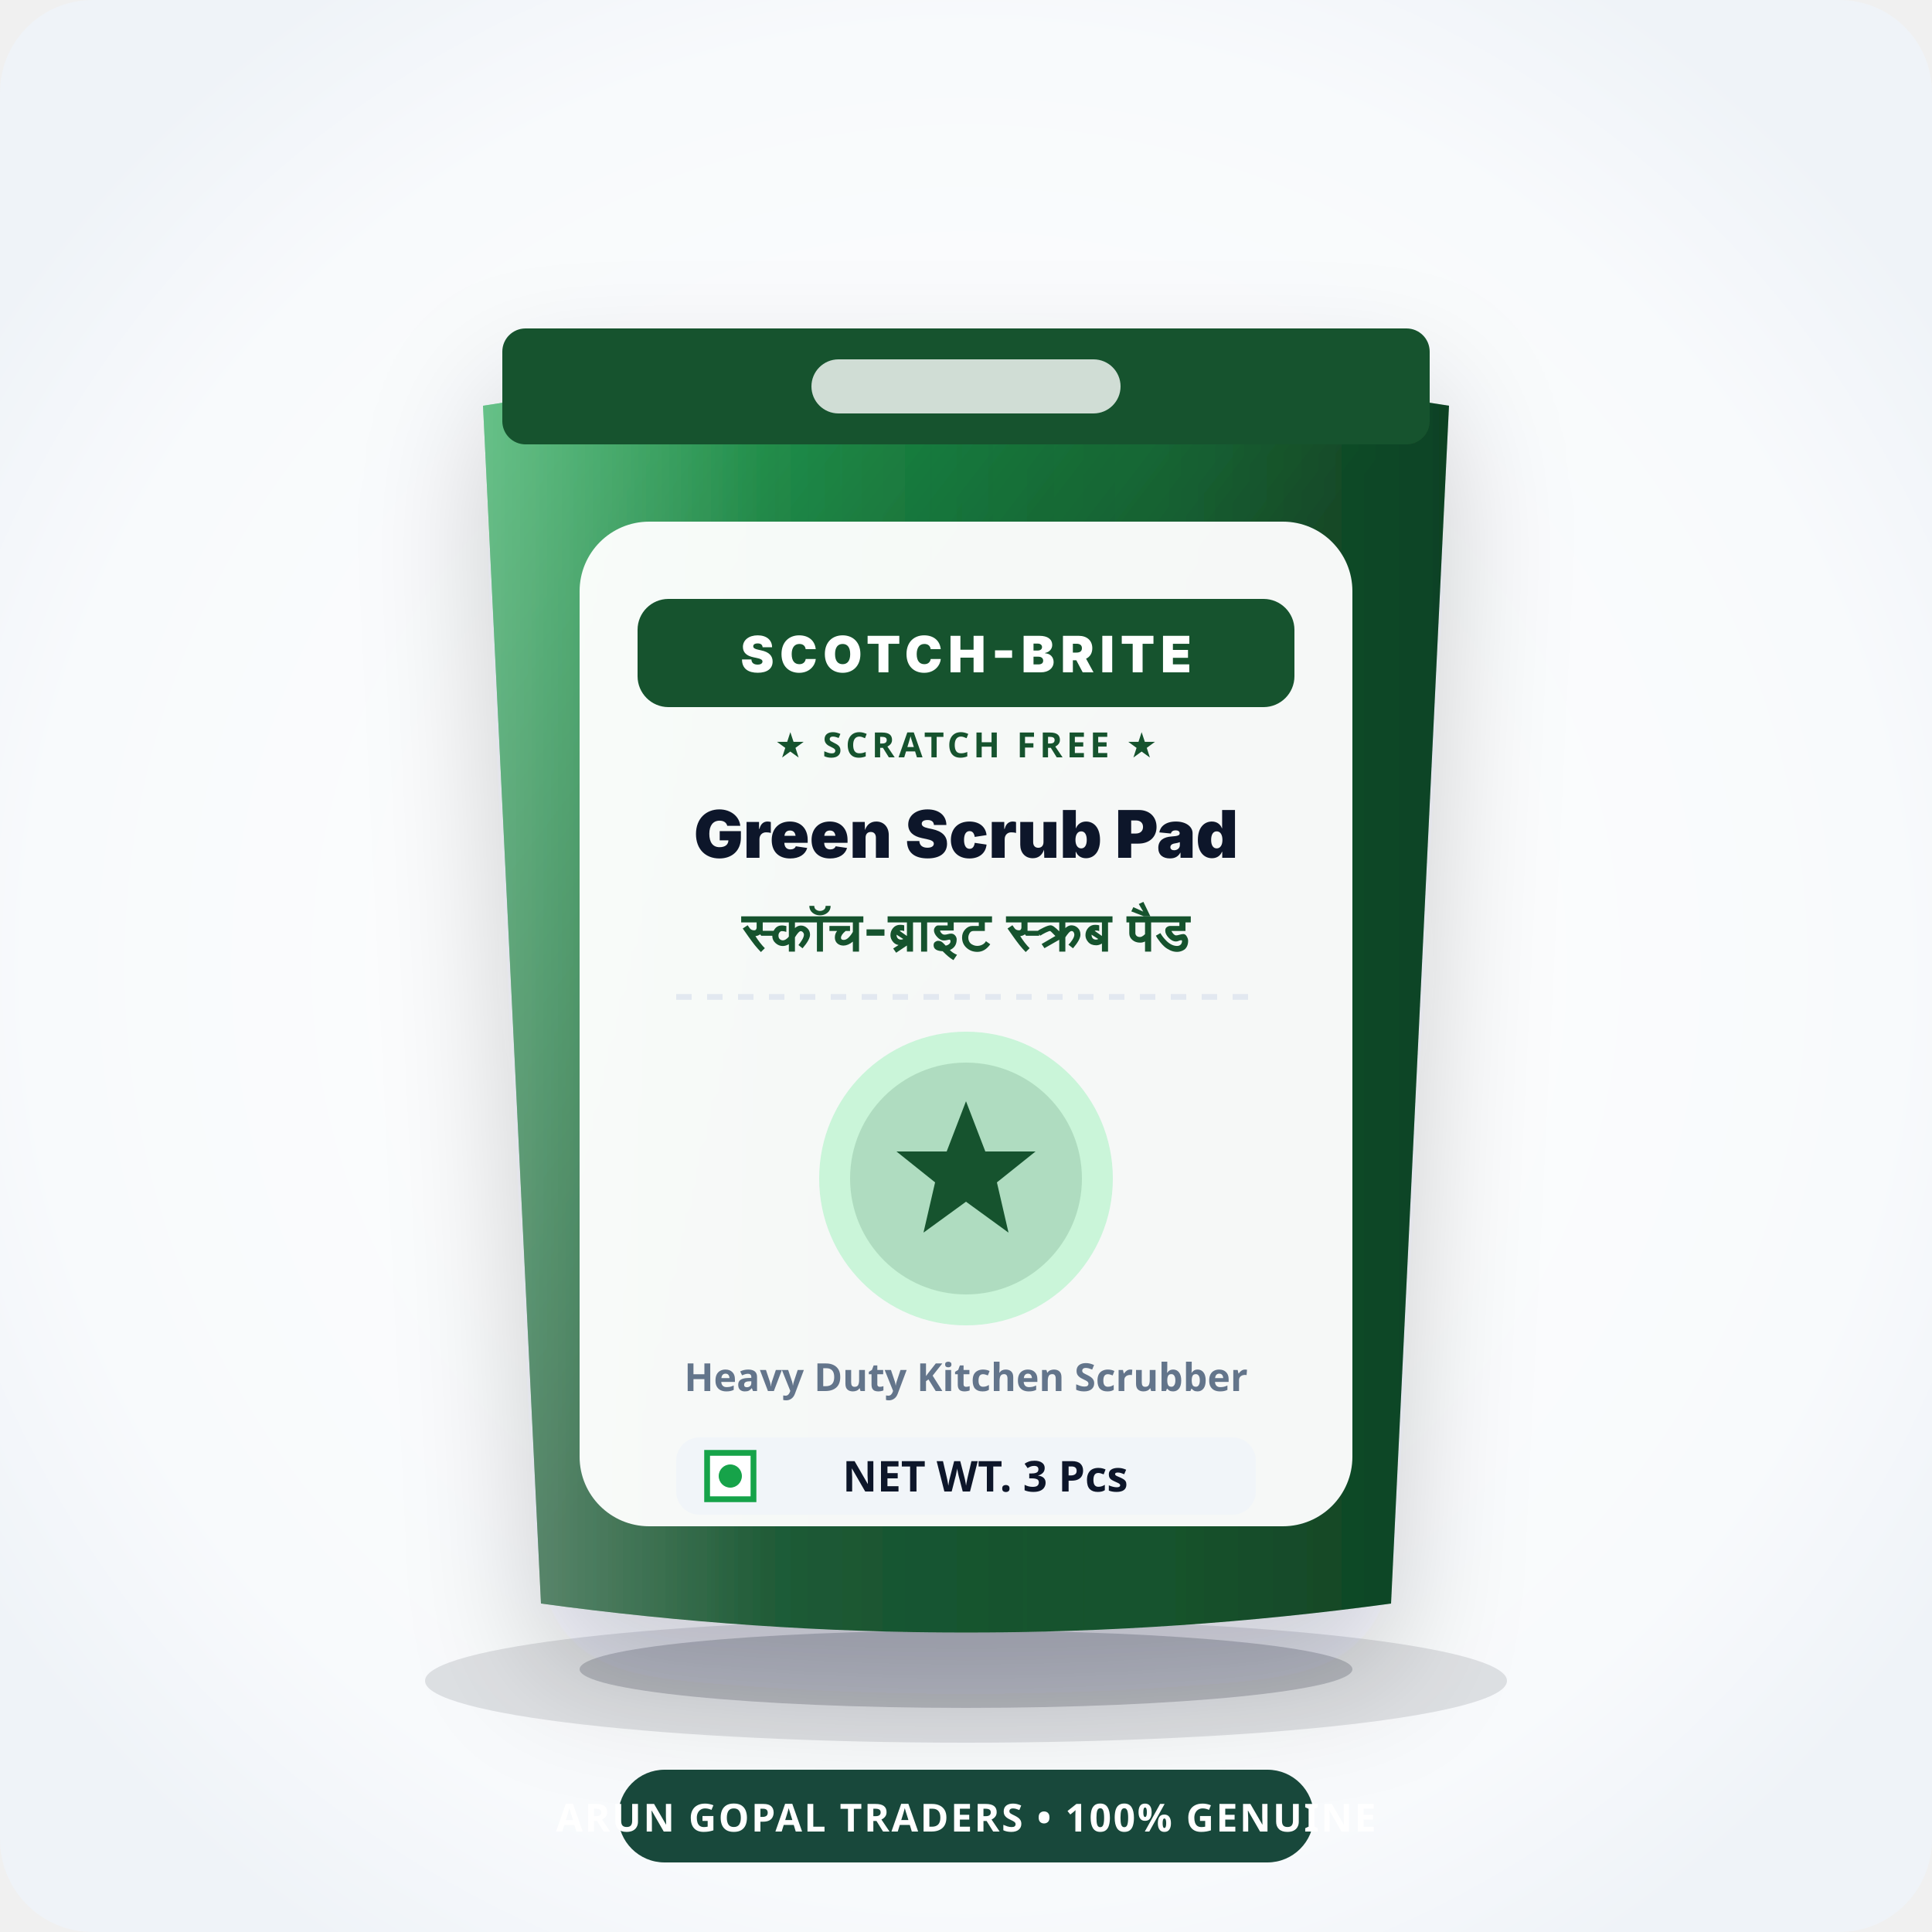
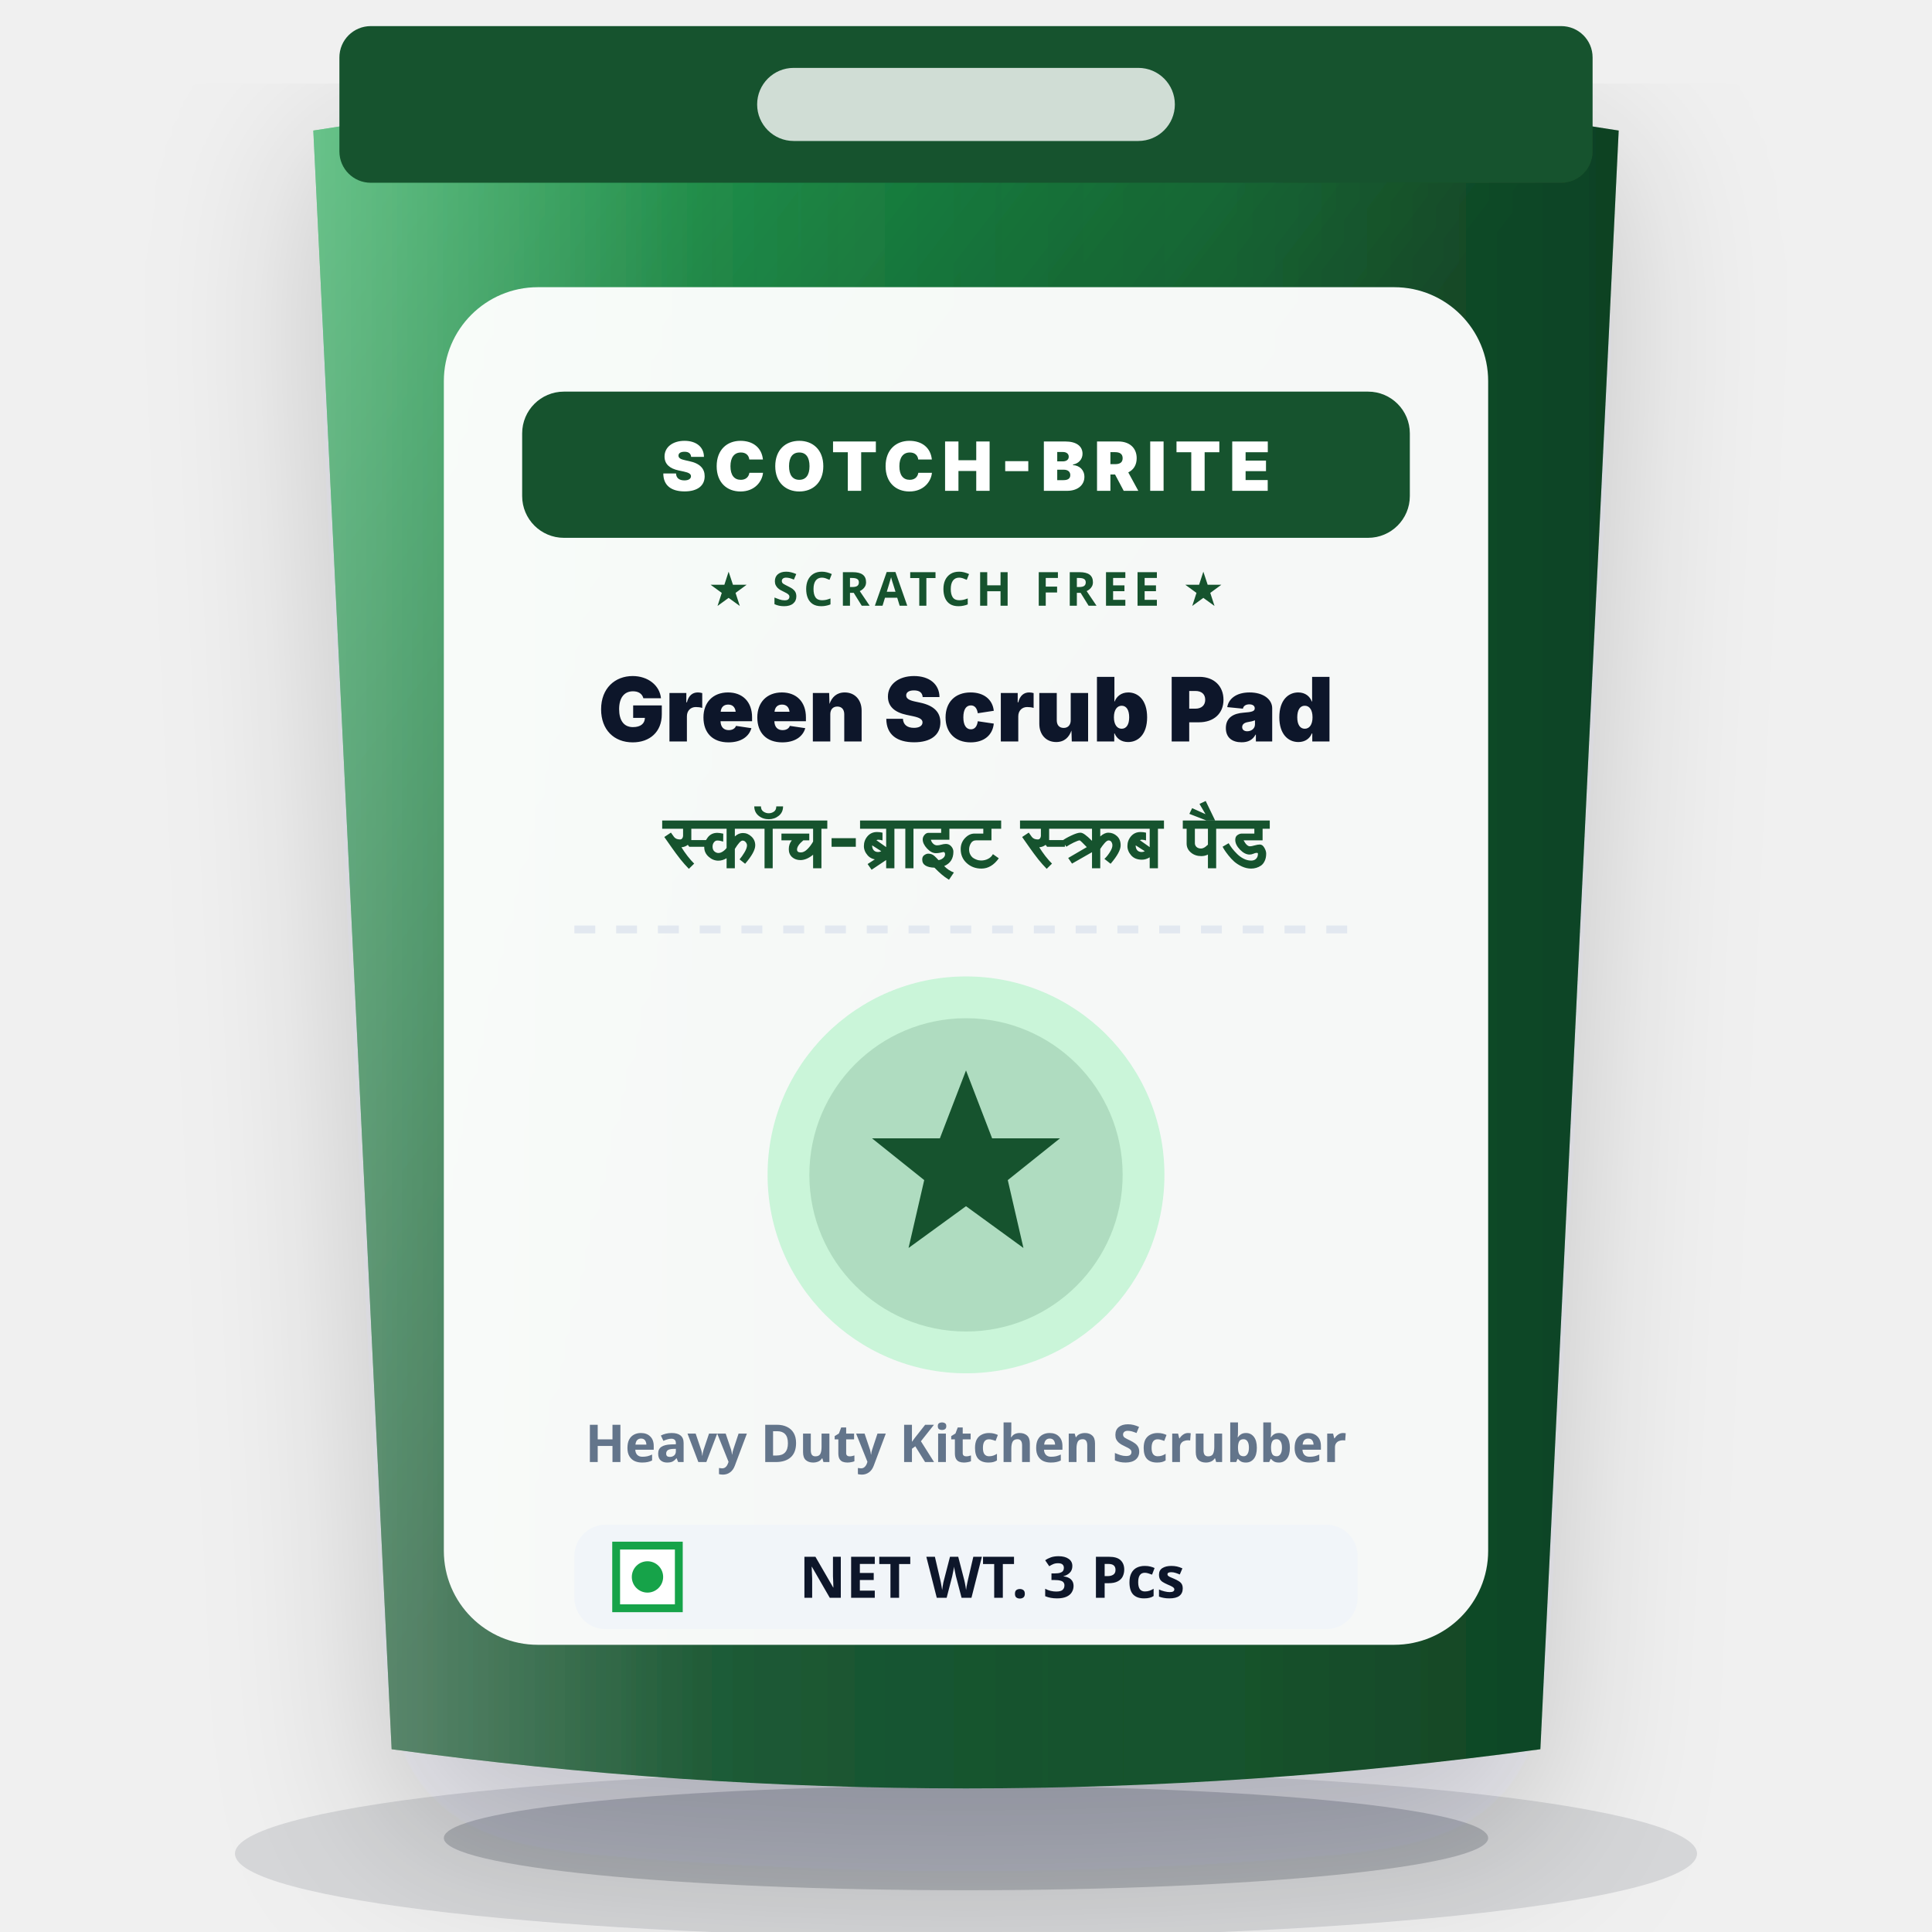
- <svg xmlns="http://www.w3.org/2000/svg" viewBox="0 0 500 500" width="500" height="500">
+ <svg xmlns="http://www.w3.org/2000/svg" viewBox="110 80 280 370" width="500" height="500">
  <defs>
    <radialGradient id="bgGrad" cx="50%" cy="50%" r="60%">
      <stop offset="0%" stop-color="#FFFFFF" />
      <stop offset="80%" stop-color="#F8FAFC" />
      <stop offset="100%" stop-color="#EFF3F8" />
    </radialGradient>
    <linearGradient id="packGrad_scotchbritesvg" x1="0%" y1="0%" x2="100%" y2="100%">
      <stop offset="0%" stop-color="#16A34A" />
      <stop offset="50%" stop-color="#14532D" />
      <stop offset="100%" stop-color="#14532D" />
    </linearGradient>
    <linearGradient id="sheen" x1="0%" y1="0%" x2="100%" y2="0%">
      <stop offset="0%" stop-color="#FFFFFF" stop-opacity="0.35" />
      <stop offset="30%" stop-color="#FFFFFF" stop-opacity="0.05" />
      <stop offset="70%" stop-color="#000000" stop-opacity="0" />
      <stop offset="100%" stop-color="#000000" stop-opacity="0.2" />
    </linearGradient>
    <filter id="softShadow" x="-20%" y="-20%" width="140%" height="150%">
      <feDropShadow dx="0" dy="16" stdDeviation="16" flood-color="#0F172A" flood-opacity="0.18" />
    </filter>
  </defs>
-   <rect width="500" height="500" rx="24" fill="url(#bgGrad)" />
  <ellipse cx="250" cy="435" rx="140" ry="16" fill="#0F172A" opacity="0.12" />
  <ellipse cx="250" cy="432" rx="100" ry="10" fill="#0F172A" opacity="0.20" />
  <g filter="url(#softShadow)">
    <path d="M 125 105 Q 250 85 375 105 L 360 415 Q 250 430 140 415 Z" fill="url(#packGrad_scotchbritesvg)" />
    <path d="M 125 105 Q 250 85 375 105 L 360 415 Q 250 430 140 415 Z" fill="url(#sheen)" />
    <rect x="130" y="85" width="240" height="30" rx="6" fill="#14532D" />
    <rect x="210" y="93" width="80" height="14" rx="7" fill="#FFFFFF" opacity="0.8" />
    <rect x="150" y="135" width="200" height="260" rx="18" fill="#FFFFFF" opacity="0.96" />
    <rect x="165" y="155" width="170" height="28" rx="8" fill="#14532D" />
    <text x="250" y="174" text-anchor="middle" fill="#FFFFFF" font-family="system-ui, -apple-system, BlinkMacSystemFont, sans-serif" font-weight="900" font-size="13" letter-spacing="1.5">
      SCOTCH-BRITE
    </text>
    <text x="250" y="196" text-anchor="middle" fill="#14532D" font-family="system-ui, sans-serif" font-weight="800" font-size="9" letter-spacing="1">
      ★ SCRATCH FREE ★
    </text>
    <text x="250" y="222" text-anchor="middle" fill="#0F172A" font-family="system-ui, -apple-system, BlinkMacSystemFont, sans-serif" font-weight="900" font-size="17">
      Green Scrub Pad
    </text>
    <text x="250" y="246" text-anchor="middle" fill="#14532D" font-family="system-ui, -apple-system, BlinkMacSystemFont, sans-serif" font-weight="700" font-size="14">
      स्कॉच-ब्राइट स्क्रब पैड
    </text>
    <line x1="175" y1="258" x2="325" y2="258" stroke="#E2E8F0" stroke-width="1.5" stroke-dasharray="4,4" />
    <circle cx="250" cy="305" r="38" fill="#86EFAC" opacity="0.4" />
    <circle cx="250" cy="305" r="30" fill="#14532D" opacity="0.15" />
    <polygon points="250,285 255,298 268,298 258,306 261,319 250,311 239,319 242,306 232,298 245,298" fill="#14532D" />
    <text x="250" y="360" text-anchor="middle" fill="#64748B" font-family="system-ui, sans-serif" font-weight="600" font-size="10">
      Heavy Duty Kitchen Scrubber
    </text>
    <rect x="175" y="372" width="150" height="20" rx="6" fill="#F1F5F9" />
    <rect x="183" y="376" width="12" height="12" fill="#FFFFFF" stroke="#16A34A" stroke-width="1.5" />
    <circle cx="189" cy="382" r="3" fill="#16A34A" />
    <text x="255" y="386" text-anchor="middle" fill="#0F172A" font-family="system-ui, sans-serif" font-weight="800" font-size="11">
      NET WT. 3 Pcs
    </text>
  </g>
-   <rect x="160" y="458" width="180" height="24" rx="12" fill="#18483B" />
-   <text x="250" y="474" text-anchor="middle" fill="#FFFFFF" font-family="system-ui, sans-serif" font-weight="800" font-size="10" letter-spacing="0.5">
-     ARUN GOPAL TRADERS • 100% GENUINE
-   </text>
</svg>
